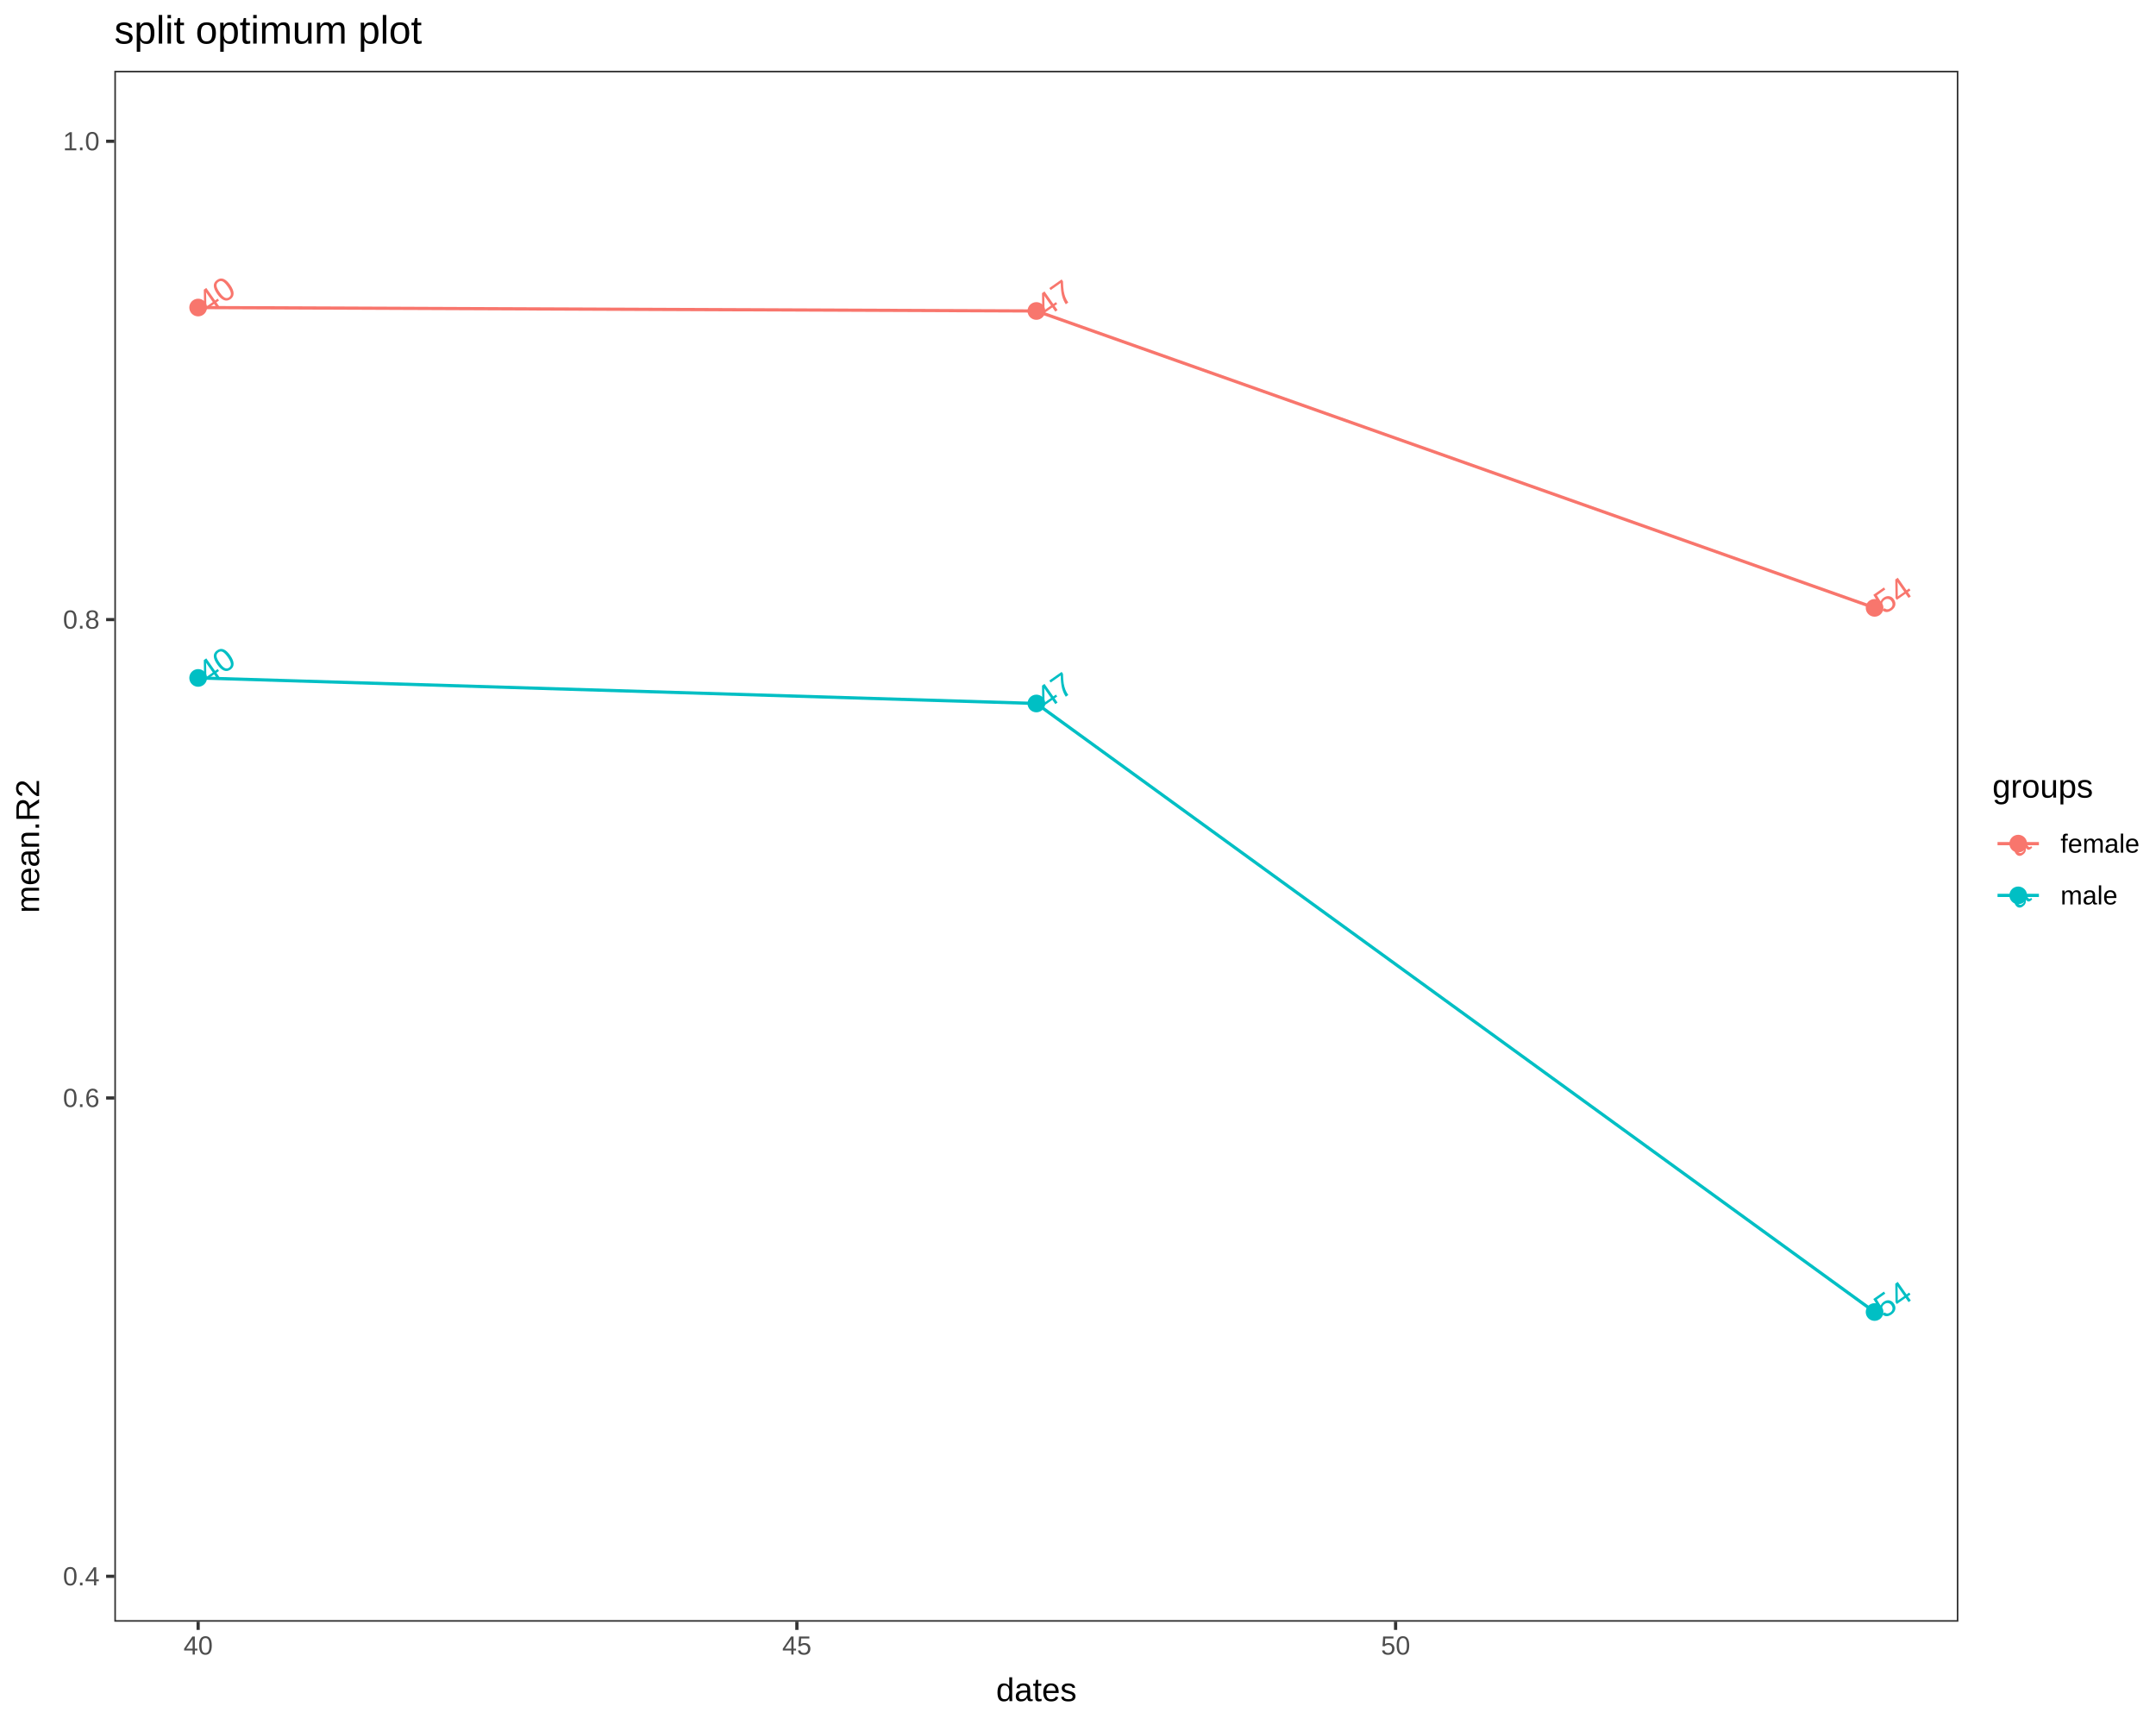
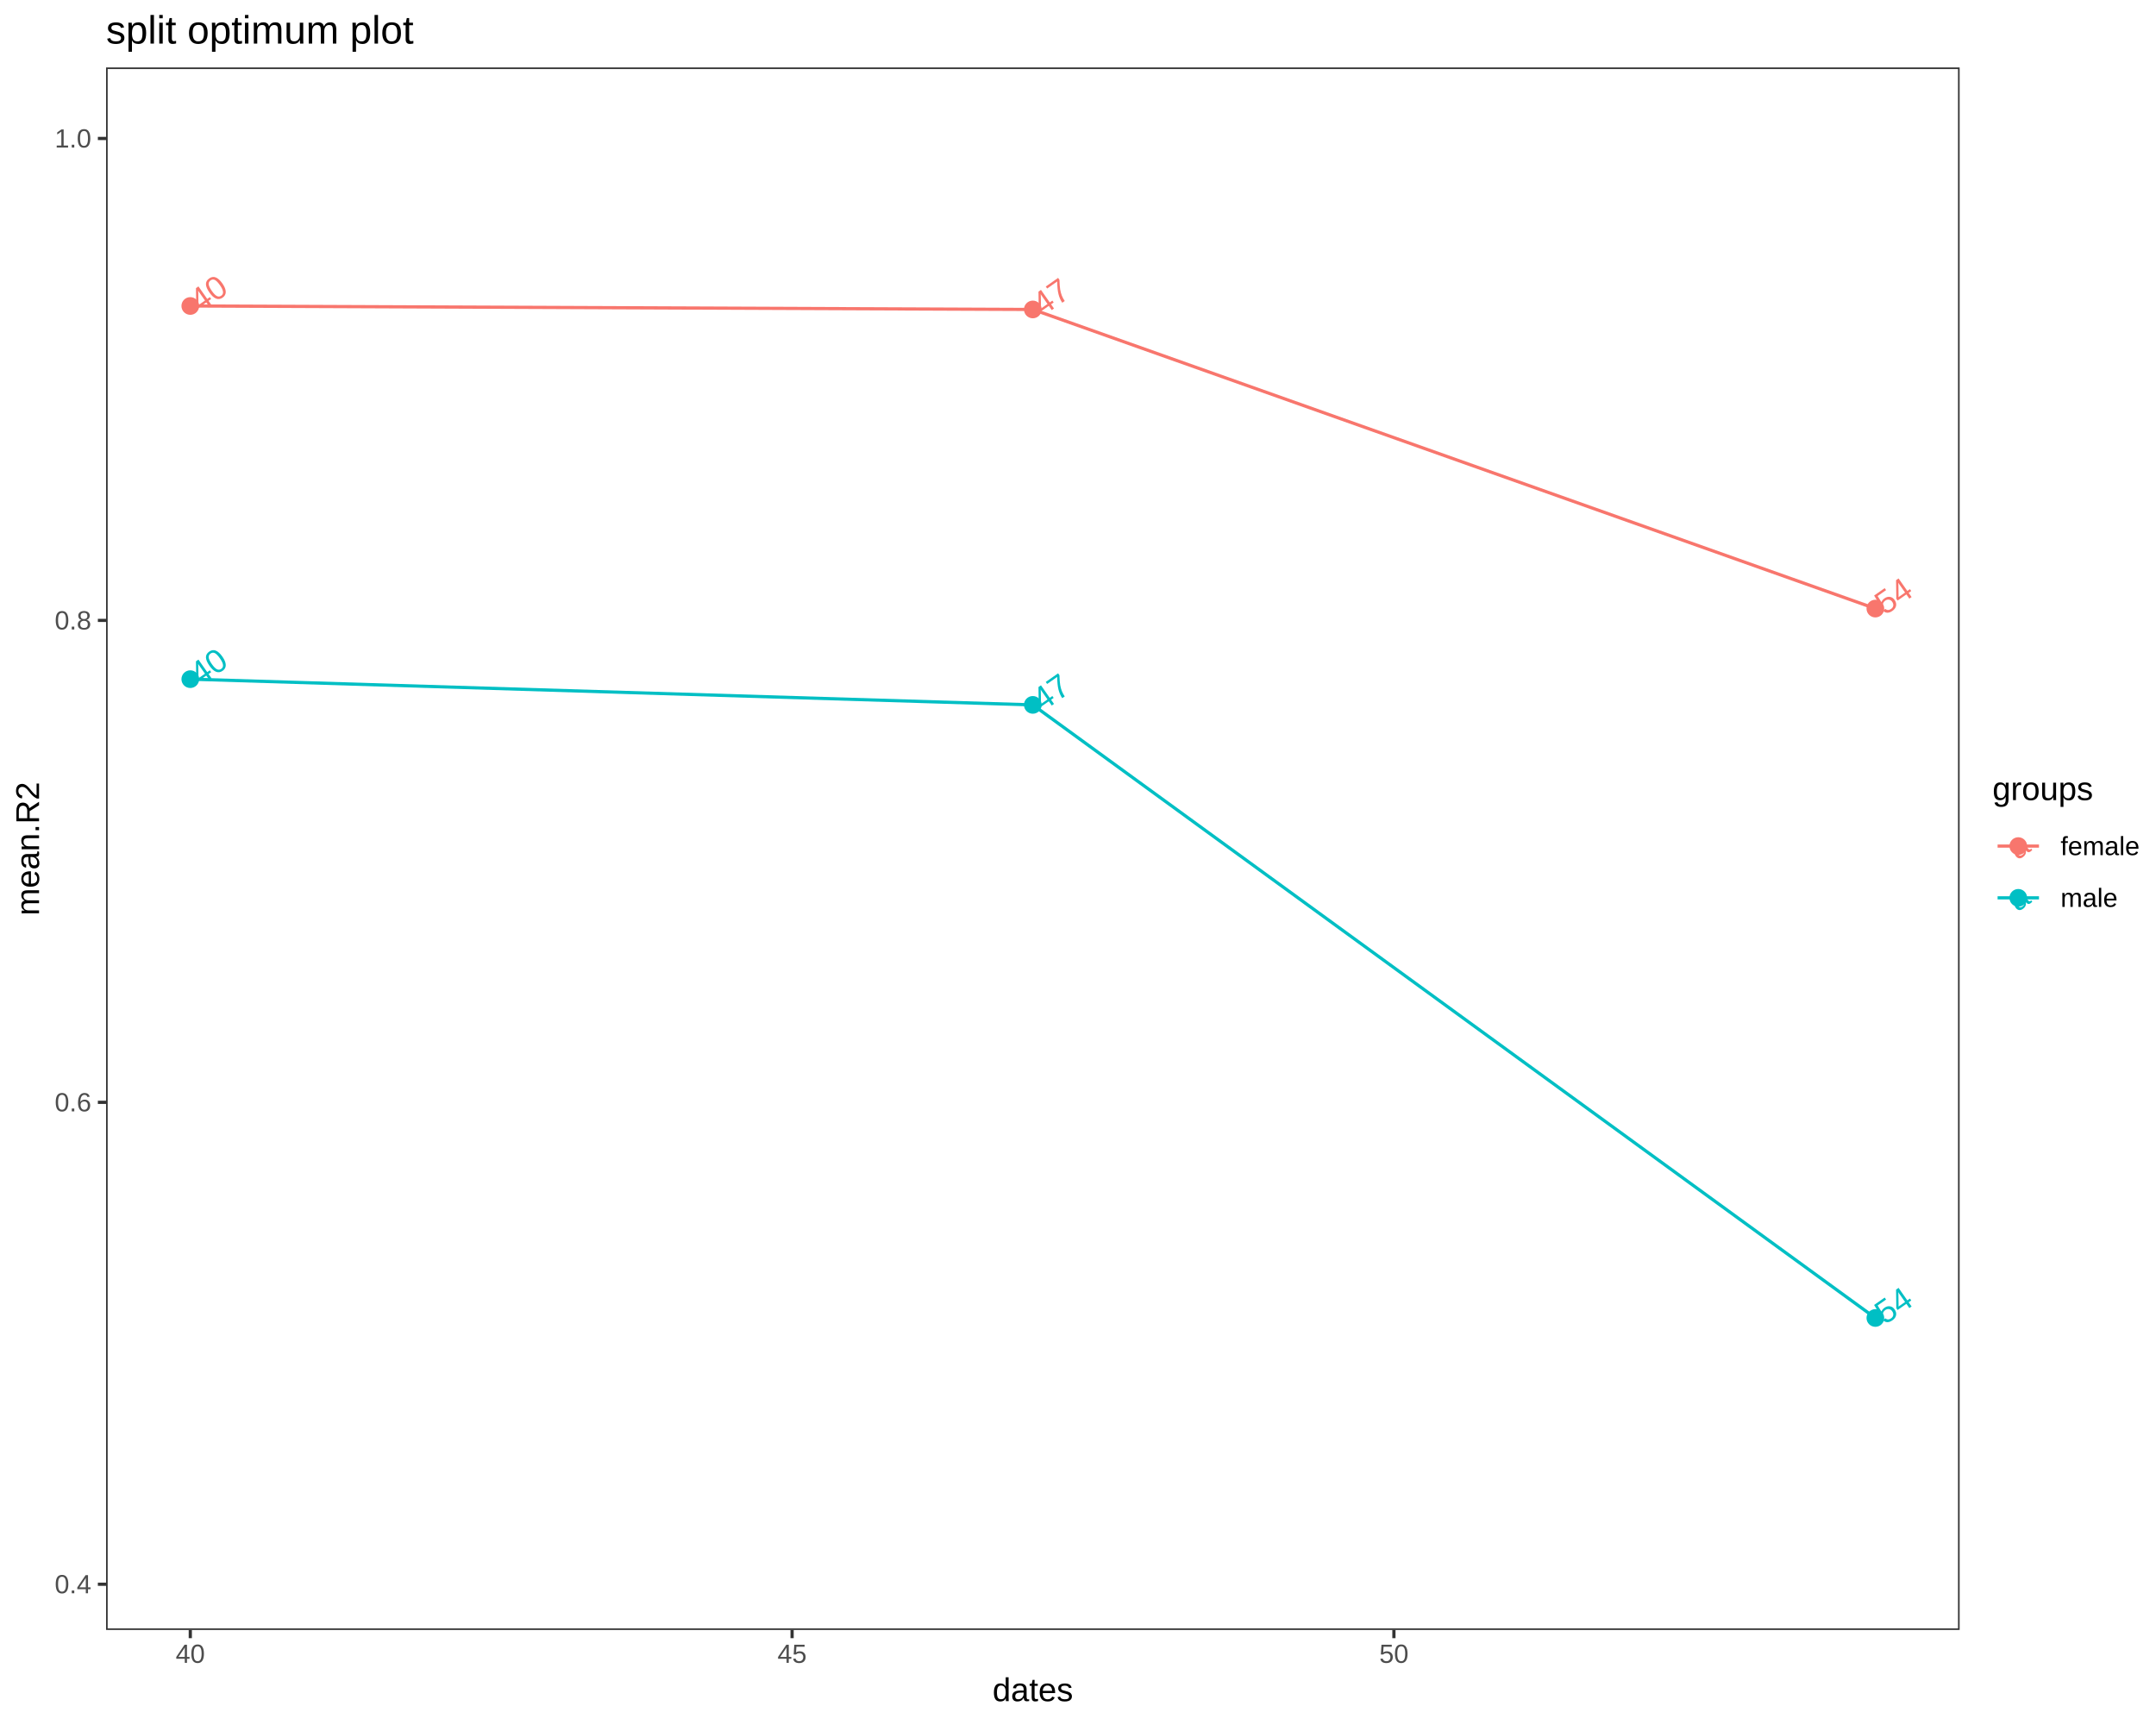
<svg xmlns="http://www.w3.org/2000/svg" viewBox="0 0 720.00 576.00">
  <defs>
    <style type="text/css">
-     line, polyline, path, rect, circle {
+     line, polyline, polygon, path, rect, circle {
      fill: none;
      stroke: #000000;
      stroke-linecap: round;
      stroke-linejoin: round;
      stroke-miterlimit: 10.00;
    }
  </style>
  </defs>
  <rect width="100%" height="100%" style="stroke: none; fill: #FFFFFF;" />
  <rect x="0.00" y="0.00" width="720.00" height="576.00" style="stroke-width: 1.07; stroke: #FFFFFF; fill: #FFFFFF;" />
  <defs>
-     <clipPath id="cpMzguMTgxN3w2NTQuMDF8NTQxLjUwN3wyMy42MjY1">
-       <rect x="38.18" y="23.63" width="615.83" height="517.88" />
+     <clipPath id="cpMzUuNDJ8NjU0LjQxfDU0NC4yN3wyMi41Mg==">
+       <rect x="35.42" y="22.52" width="619.00" height="521.75" />
    </clipPath>
  </defs>
-   <rect x="38.18" y="23.63" width="615.83" height="517.88" style="stroke-width: 1.07; stroke: none; fill: #FFFFFF;" clip-path="url(#cpMzguMTgxN3w2NTQuMDF8NTQxLjUwN3wyMy42MjY1)" />
-   <circle cx="66.17" cy="102.69" r="1.95pt" style="stroke-width: 0.71; stroke: #F8766D; fill: #F8766D;" clip-path="url(#cpMzguMTgxN3w2NTQuMDF8NTQxLjUwN3wyMy42MjY1)" />
-   <circle cx="346.10" cy="103.84" r="1.95pt" style="stroke-width: 0.71; stroke: #F8766D; fill: #F8766D;" clip-path="url(#cpMzguMTgxN3w2NTQuMDF8NTQxLjUwN3wyMy42MjY1)" />
-   <circle cx="626.02" cy="202.97" r="1.95pt" style="stroke-width: 0.71; stroke: #F8766D; fill: #F8766D;" clip-path="url(#cpMzguMTgxN3w2NTQuMDF8NTQxLjUwN3wyMy42MjY1)" />
-   <circle cx="66.17" cy="226.37" r="1.95pt" style="stroke-width: 0.71; stroke: #00BFC4; fill: #00BFC4;" clip-path="url(#cpMzguMTgxN3w2NTQuMDF8NTQxLjUwN3wyMy42MjY1)" />
-   <circle cx="346.10" cy="234.90" r="1.95pt" style="stroke-width: 0.71; stroke: #00BFC4; fill: #00BFC4;" clip-path="url(#cpMzguMTgxN3w2NTQuMDF8NTQxLjUwN3wyMy42MjY1)" />
-   <circle cx="626.02" cy="438.10" r="1.95pt" style="stroke-width: 0.71; stroke: #00BFC4; fill: #00BFC4;" clip-path="url(#cpMzguMTgxN3w2NTQuMDF8NTQxLjUwN3wyMy42MjY1)" />
-   <polyline points="66.17,102.69 346.10,103.84 626.02,202.97 " style="stroke-width: 1.07; stroke: #F8766D; stroke-linecap: butt;" clip-path="url(#cpMzguMTgxN3w2NTQuMDF8NTQxLjUwN3wyMy42MjY1)" />
-   <polyline points="66.17,226.37 346.10,234.90 626.02,438.10 " style="stroke-width: 1.07; stroke: #00BFC4; stroke-linecap: butt;" clip-path="url(#cpMzguMTgxN3w2NTQuMDF8NTQxLjUwN3wyMy42MjY1)" />
-   <g clip-path="url(#cpMzguMTgxN3w2NTQuMDF8NTQxLjUwN3wyMy42MjY1)">
-     <text transform="translate(69.36,105.09) rotate(-35)" style="font-size: 11.04px; fill: #F8766D; font-family: Liberation Sans;" textLength="12.28px" lengthAdjust="spacingAndGlyphs">40</text>
+   <rect x="35.42" y="22.52" width="619.00" height="521.75" style="stroke-width: 1.07; stroke: none; fill: #FFFFFF;" clip-path="url(#cpMzUuNDJ8NjU0LjQxfDU0NC4yN3wyMi41Mg==)" />
+   <circle cx="63.55" cy="102.17" r="1.95pt" style="stroke-width: 0.71; stroke: #F8766D; fill: #F8766D;" clip-path="url(#cpMzUuNDJ8NjU0LjQxfDU0NC4yN3wyMi41Mg==)" />
+   <circle cx="344.91" cy="103.33" r="1.95pt" style="stroke-width: 0.71; stroke: #F8766D; fill: #F8766D;" clip-path="url(#cpMzUuNDJ8NjU0LjQxfDU0NC4yN3wyMi41Mg==)" />
+   <circle cx="626.28" cy="203.21" r="1.95pt" style="stroke-width: 0.71; stroke: #F8766D; fill: #F8766D;" clip-path="url(#cpMzUuNDJ8NjU0LjQxfDU0NC4yN3wyMi41Mg==)" />
+   <circle cx="63.55" cy="226.78" r="1.95pt" style="stroke-width: 0.71; stroke: #00BFC4; fill: #00BFC4;" clip-path="url(#cpMzUuNDJ8NjU0LjQxfDU0NC4yN3wyMi41Mg==)" />
+   <circle cx="344.91" cy="235.37" r="1.95pt" style="stroke-width: 0.71; stroke: #00BFC4; fill: #00BFC4;" clip-path="url(#cpMzUuNDJ8NjU0LjQxfDU0NC4yN3wyMi41Mg==)" />
+   <circle cx="626.28" cy="440.09" r="1.95pt" style="stroke-width: 0.71; stroke: #00BFC4; fill: #00BFC4;" clip-path="url(#cpMzUuNDJ8NjU0LjQxfDU0NC4yN3wyMi41Mg==)" />
+   <polyline points="63.55,102.17 344.91,103.33 626.28,203.21 " style="stroke-width: 1.07; stroke: #F8766D; stroke-linecap: butt;" clip-path="url(#cpMzUuNDJ8NjU0LjQxfDU0NC4yN3wyMi41Mg==)" />
+   <polyline points="63.55,226.78 344.91,235.37 626.28,440.09 " style="stroke-width: 1.07; stroke: #00BFC4; stroke-linecap: butt;" clip-path="url(#cpMzUuNDJ8NjU0LjQxfDU0NC4yN3wyMi41Mg==)" />
+   <g clip-path="url(#cpMzUuNDJ8NjU0LjQxfDU0NC4yN3wyMi41Mg==)">
+     <text transform="translate(66.74,104.58) rotate(-35)" style="font-size: 11.04px; fill: #F8766D; font-family: Liberation Sans;" textLength="12.28px" lengthAdjust="spacingAndGlyphs">40</text>
  </g>
-   <g clip-path="url(#cpMzguMTgxN3w2NTQuMDF8NTQxLjUwN3wyMy42MjY1)">
-     <text transform="translate(349.28,106.25) rotate(-35)" style="font-size: 11.04px; fill: #F8766D; font-family: Liberation Sans;" textLength="12.28px" lengthAdjust="spacingAndGlyphs">47</text>
+   <g clip-path="url(#cpMzUuNDJ8NjU0LjQxfDU0NC4yN3wyMi41Mg==)">
+     <text transform="translate(348.10,105.74) rotate(-35)" style="font-size: 11.04px; fill: #F8766D; font-family: Liberation Sans;" textLength="12.28px" lengthAdjust="spacingAndGlyphs">47</text>
  </g>
-   <g clip-path="url(#cpMzguMTgxN3w2NTQuMDF8NTQxLjUwN3wyMy42MjY1)">
-     <text transform="translate(629.20,205.38) rotate(-35)" style="font-size: 11.04px; fill: #F8766D; font-family: Liberation Sans;" textLength="12.28px" lengthAdjust="spacingAndGlyphs">54</text>
+   <g clip-path="url(#cpMzUuNDJ8NjU0LjQxfDU0NC4yN3wyMi41Mg==)">
+     <text transform="translate(629.46,205.61) rotate(-35)" style="font-size: 11.04px; fill: #F8766D; font-family: Liberation Sans;" textLength="12.28px" lengthAdjust="spacingAndGlyphs">54</text>
  </g>
-   <g clip-path="url(#cpMzguMTgxN3w2NTQuMDF8NTQxLjUwN3wyMy42MjY1)">
-     <text transform="translate(69.36,228.78) rotate(-35)" style="font-size: 11.04px; fill: #00BFC4; font-family: Liberation Sans;" textLength="12.28px" lengthAdjust="spacingAndGlyphs">40</text>
+   <g clip-path="url(#cpMzUuNDJ8NjU0LjQxfDU0NC4yN3wyMi41Mg==)">
+     <text transform="translate(66.74,229.19) rotate(-35)" style="font-size: 11.04px; fill: #00BFC4; font-family: Liberation Sans;" textLength="12.28px" lengthAdjust="spacingAndGlyphs">40</text>
  </g>
-   <g clip-path="url(#cpMzguMTgxN3w2NTQuMDF8NTQxLjUwN3wyMy42MjY1)">
-     <text transform="translate(349.28,237.30) rotate(-35)" style="font-size: 11.04px; fill: #00BFC4; font-family: Liberation Sans;" textLength="12.28px" lengthAdjust="spacingAndGlyphs">47</text>
+   <g clip-path="url(#cpMzUuNDJ8NjU0LjQxfDU0NC4yN3wyMi41Mg==)">
+     <text transform="translate(348.10,237.78) rotate(-35)" style="font-size: 11.04px; fill: #00BFC4; font-family: Liberation Sans;" textLength="12.28px" lengthAdjust="spacingAndGlyphs">47</text>
  </g>
-   <g clip-path="url(#cpMzguMTgxN3w2NTQuMDF8NTQxLjUwN3wyMy42MjY1)">
-     <text transform="translate(629.20,440.51) rotate(-35)" style="font-size: 11.04px; fill: #00BFC4; font-family: Liberation Sans;" textLength="12.28px" lengthAdjust="spacingAndGlyphs">54</text>
+   <g clip-path="url(#cpMzUuNDJ8NjU0LjQxfDU0NC4yN3wyMi41Mg==)">
+     <text transform="translate(629.46,442.50) rotate(-35)" style="font-size: 11.04px; fill: #00BFC4; font-family: Liberation Sans;" textLength="12.28px" lengthAdjust="spacingAndGlyphs">54</text>
  </g>
-   <rect x="38.18" y="23.63" width="615.83" height="517.88" style="stroke-width: 1.07; stroke: #333333;" clip-path="url(#cpMzguMTgxN3w2NTQuMDF8NTQxLjUwN3wyMy42MjY1)" />
+   <rect x="35.42" y="22.52" width="619.00" height="521.75" style="stroke-width: 1.07; stroke: #333333;" clip-path="url(#cpMzUuNDJ8NjU0LjQxfDU0NC4yN3wyMi41Mg==)" />
  <defs>
-     <clipPath id="cpMHw3MjB8NTc2fDA=">
+     <clipPath id="cpMC4wMHw3MjAuMDB8NTc2LjAwfDAuMDA=">
      <rect x="0.00" y="0.00" width="720.00" height="576.00" />
    </clipPath>
  </defs>
-   <g clip-path="url(#cpMHw3MjB8NTc2fDA=)">
-     <text x="21.02" y="529.38" style="font-size: 8.80px; fill: #4D4D4D; font-family: Liberation Sans;" textLength="12.23px" lengthAdjust="spacingAndGlyphs">0.4</text>
+   <g clip-path="url(#cpMC4wMHw3MjAuMDB8NTc2LjAwfDAuMDA=)">
+     <text x="18.27" y="532.02" style="font-size: 8.80px; fill: #4D4D4D; font-family: Liberation Sans;" textLength="12.22px" lengthAdjust="spacingAndGlyphs">0.4</text>
  </g>
-   <g clip-path="url(#cpMHw3MjB8NTc2fDA=)">
-     <text x="21.02" y="369.65" style="font-size: 8.80px; fill: #4D4D4D; font-family: Liberation Sans;" textLength="12.23px" lengthAdjust="spacingAndGlyphs">0.6</text>
+   <g clip-path="url(#cpMC4wMHw3MjAuMDB8NTc2LjAwfDAuMDA=)">
+     <text x="18.27" y="371.10" style="font-size: 8.80px; fill: #4D4D4D; font-family: Liberation Sans;" textLength="12.22px" lengthAdjust="spacingAndGlyphs">0.6</text>
  </g>
-   <g clip-path="url(#cpMHw3MjB8NTc2fDA=)">
-     <text x="21.02" y="209.92" style="font-size: 8.80px; fill: #4D4D4D; font-family: Liberation Sans;" textLength="12.23px" lengthAdjust="spacingAndGlyphs">0.8</text>
+   <g clip-path="url(#cpMC4wMHw3MjAuMDB8NTc2LjAwfDAuMDA=)">
+     <text x="18.27" y="210.18" style="font-size: 8.80px; fill: #4D4D4D; font-family: Liberation Sans;" textLength="12.22px" lengthAdjust="spacingAndGlyphs">0.8</text>
  </g>
-   <g clip-path="url(#cpMHw3MjB8NTc2fDA=)">
-     <text x="21.02" y="50.19" style="font-size: 8.80px; fill: #4D4D4D; font-family: Liberation Sans;" textLength="12.23px" lengthAdjust="spacingAndGlyphs">1.0</text>
+   <g clip-path="url(#cpMC4wMHw3MjAuMDB8NTc2LjAwfDAuMDA=)">
+     <text x="18.27" y="49.26" style="font-size: 8.80px; fill: #4D4D4D; font-family: Liberation Sans;" textLength="12.22px" lengthAdjust="spacingAndGlyphs">1.0</text>
  </g>
-   <polyline points="35.44,526.35 38.18,526.35 " style="stroke-width: 1.07; stroke: #333333; stroke-linecap: butt;" clip-path="url(#cpMHw3MjB8NTc2fDA=)" />
-   <polyline points="35.44,366.62 38.18,366.62 " style="stroke-width: 1.07; stroke: #333333; stroke-linecap: butt;" clip-path="url(#cpMHw3MjB8NTc2fDA=)" />
-   <polyline points="35.44,206.89 38.18,206.89 " style="stroke-width: 1.07; stroke: #333333; stroke-linecap: butt;" clip-path="url(#cpMHw3MjB8NTc2fDA=)" />
-   <polyline points="35.44,47.17 38.18,47.17 " style="stroke-width: 1.07; stroke: #333333; stroke-linecap: butt;" clip-path="url(#cpMHw3MjB8NTc2fDA=)" />
-   <polyline points="66.17,544.25 66.17,541.51 " style="stroke-width: 1.07; stroke: #333333; stroke-linecap: butt;" clip-path="url(#cpMHw3MjB8NTc2fDA=)" />
-   <polyline points="266.12,544.25 266.12,541.51 " style="stroke-width: 1.07; stroke: #333333; stroke-linecap: butt;" clip-path="url(#cpMHw3MjB8NTc2fDA=)" />
-   <polyline points="466.06,544.25 466.06,541.51 " style="stroke-width: 1.07; stroke: #333333; stroke-linecap: butt;" clip-path="url(#cpMHw3MjB8NTc2fDA=)" />
-   <g clip-path="url(#cpMHw3MjB8NTc2fDA=)">
-     <text x="61.28" y="552.49" style="font-size: 8.80px; fill: #4D4D4D; font-family: Liberation Sans;" textLength="9.79px" lengthAdjust="spacingAndGlyphs">40</text>
+   <polyline points="32.68,529.00 35.42,529.00 " style="stroke-width: 1.07; stroke: #333333; stroke-linecap: butt;" clip-path="url(#cpMC4wMHw3MjAuMDB8NTc2LjAwfDAuMDA=)" />
+   <polyline points="32.68,368.08 35.42,368.08 " style="stroke-width: 1.07; stroke: #333333; stroke-linecap: butt;" clip-path="url(#cpMC4wMHw3MjAuMDB8NTc2LjAwfDAuMDA=)" />
+   <polyline points="32.68,207.16 35.42,207.16 " style="stroke-width: 1.07; stroke: #333333; stroke-linecap: butt;" clip-path="url(#cpMC4wMHw3MjAuMDB8NTc2LjAwfDAuMDA=)" />
+   <polyline points="32.68,46.24 35.42,46.24 " style="stroke-width: 1.07; stroke: #333333; stroke-linecap: butt;" clip-path="url(#cpMC4wMHw3MjAuMDB8NTc2LjAwfDAuMDA=)" />
+   <polyline points="63.55,547.01 63.55,544.27 " style="stroke-width: 1.07; stroke: #333333; stroke-linecap: butt;" clip-path="url(#cpMC4wMHw3MjAuMDB8NTc2LjAwfDAuMDA=)" />
+   <polyline points="264.52,547.01 264.52,544.27 " style="stroke-width: 1.07; stroke: #333333; stroke-linecap: butt;" clip-path="url(#cpMC4wMHw3MjAuMDB8NTc2LjAwfDAuMDA=)" />
+   <polyline points="465.50,547.01 465.50,544.27 " style="stroke-width: 1.07; stroke: #333333; stroke-linecap: butt;" clip-path="url(#cpMC4wMHw3MjAuMDB8NTc2LjAwfDAuMDA=)" />
+   <g clip-path="url(#cpMC4wMHw3MjAuMDB8NTc2LjAwfDAuMDA=)">
+     <text x="58.66" y="555.25" style="font-size: 8.80px; fill: #4D4D4D; font-family: Liberation Sans;" textLength="9.78px" lengthAdjust="spacingAndGlyphs">40</text>
  </g>
-   <g clip-path="url(#cpMHw3MjB8NTc2fDA=)">
-     <text x="261.22" y="552.49" style="font-size: 8.80px; fill: #4D4D4D; font-family: Liberation Sans;" textLength="9.79px" lengthAdjust="spacingAndGlyphs">45</text>
+   <g clip-path="url(#cpMC4wMHw3MjAuMDB8NTc2LjAwfDAuMDA=)">
+     <text x="259.63" y="555.25" style="font-size: 8.80px; fill: #4D4D4D; font-family: Liberation Sans;" textLength="9.78px" lengthAdjust="spacingAndGlyphs">45</text>
  </g>
-   <g clip-path="url(#cpMHw3MjB8NTc2fDA=)">
-     <text x="461.17" y="552.49" style="font-size: 8.80px; fill: #4D4D4D; font-family: Liberation Sans;" textLength="9.79px" lengthAdjust="spacingAndGlyphs">50</text>
+   <g clip-path="url(#cpMC4wMHw3MjAuMDB8NTc2LjAwfDAuMDA=)">
+     <text x="460.61" y="555.25" style="font-size: 8.80px; fill: #4D4D4D; font-family: Liberation Sans;" textLength="9.78px" lengthAdjust="spacingAndGlyphs">50</text>
  </g>
-   <g clip-path="url(#cpMHw3MjB8NTc2fDA=)">
-     <text x="332.64" y="568.03" style="font-size: 11.00px; font-family: Liberation Sans;" textLength="26.91px" lengthAdjust="spacingAndGlyphs">dates</text>
+   <g clip-path="url(#cpMC4wMHw3MjAuMDB8NTc2LjAwfDAuMDA=)">
+     <text x="331.45" y="568.04" style="font-size: 11.00px; font-family: Liberation Sans;" textLength="26.94px" lengthAdjust="spacingAndGlyphs">dates</text>
  </g>
-   <g clip-path="url(#cpMHw3MjB8NTc2fDA=)">
-     <text transform="translate(13.05,304.88) rotate(-90)" style="font-size: 11.00px; font-family: Liberation Sans;" textLength="44.63px" lengthAdjust="spacingAndGlyphs">mean.R2</text>
+   <g clip-path="url(#cpMC4wMHw3MjAuMDB8NTc2LjAwfDAuMDA=)">
+     <text transform="translate(13.04,305.72) rotate(-90)" style="font-size: 11.00px; font-family: Liberation Sans;" textLength="44.66px" lengthAdjust="spacingAndGlyphs">mean.R2</text>
  </g>
-   <rect x="665.35" y="257.52" width="49.17" height="50.10" style="stroke-width: 1.07; stroke: none; fill: #FFFFFF;" clip-path="url(#cpMHw3MjB8NTc2fDA=)" />
-   <g clip-path="url(#cpMHw3MjB8NTc2fDA=)">
-     <text x="665.35" y="266.33" style="font-size: 11.00px; font-family: Liberation Sans;" textLength="33.63px" lengthAdjust="spacingAndGlyphs">groups</text>
+   <rect x="665.37" y="258.35" width="49.15" height="50.09" style="stroke-width: 1.07; stroke: none; fill: #FFFFFF;" clip-path="url(#cpMC4wMHw3MjAuMDB8NTc2LjAwfDAuMDA=)" />
+   <g clip-path="url(#cpMC4wMHw3MjAuMDB8NTc2LjAwfDAuMDA=)">
+     <text x="665.37" y="267.16" style="font-size: 11.00px; font-family: Liberation Sans;" textLength="33.66px" lengthAdjust="spacingAndGlyphs">groups</text>
  </g>
-   <rect x="665.35" y="273.06" width="17.28" height="17.28" style="stroke-width: 1.07; stroke: none; fill: #FFFFFF;" clip-path="url(#cpMHw3MjB8NTc2fDA=)" />
-   <circle cx="673.99" cy="281.70" r="1.95pt" style="stroke-width: 0.71; stroke: #F8766D; fill: #F8766D;" clip-path="url(#cpMHw3MjB8NTc2fDA=)" />
-   <line x1="667.08" y1="281.70" x2="680.90" y2="281.70" style="stroke-width: 1.07; stroke: #F8766D; stroke-linecap: butt;" clip-path="url(#cpMHw3MjB8NTc2fDA=)" />
-   <g clip-path="url(#cpMHw3MjB8NTc2fDA=)">
-     <text transform="translate(673.65,286.57) rotate(-35)" style="font-size: 11.04px; fill: #F8766D; font-family: Liberation Sans;" textLength="6.14px" lengthAdjust="spacingAndGlyphs">a</text>
+   <rect x="665.37" y="273.88" width="17.28" height="17.28" style="stroke-width: 1.07; stroke: none; fill: #FFFFFF;" clip-path="url(#cpMC4wMHw3MjAuMDB8NTc2LjAwfDAuMDA=)" />
+   <circle cx="674.01" cy="282.52" r="1.95pt" style="stroke-width: 0.71; stroke: #F8766D; fill: #F8766D;" clip-path="url(#cpMC4wMHw3MjAuMDB8NTc2LjAwfDAuMDA=)" />
+   <line x1="667.10" y1="282.52" x2="680.92" y2="282.52" style="stroke-width: 1.07; stroke: #F8766D; stroke-linecap: butt;" clip-path="url(#cpMC4wMHw3MjAuMDB8NTc2LjAwfDAuMDA=)" />
+   <g clip-path="url(#cpMC4wMHw3MjAuMDB8NTc2LjAwfDAuMDA=)">
+     <text transform="translate(673.67,287.39) rotate(-35)" style="font-size: 11.04px; fill: #F8766D; font-family: Liberation Sans;" textLength="6.14px" lengthAdjust="spacingAndGlyphs">a</text>
  </g>
-   <rect x="665.35" y="290.34" width="17.28" height="17.28" style="stroke-width: 1.07; stroke: none; fill: #FFFFFF;" clip-path="url(#cpMHw3MjB8NTc2fDA=)" />
-   <circle cx="673.99" cy="298.98" r="1.95pt" style="stroke-width: 0.71; stroke: #00BFC4; fill: #00BFC4;" clip-path="url(#cpMHw3MjB8NTc2fDA=)" />
-   <line x1="667.08" y1="298.98" x2="680.90" y2="298.98" style="stroke-width: 1.07; stroke: #00BFC4; stroke-linecap: butt;" clip-path="url(#cpMHw3MjB8NTc2fDA=)" />
-   <g clip-path="url(#cpMHw3MjB8NTc2fDA=)">
-     <text transform="translate(673.65,303.85) rotate(-35)" style="font-size: 11.04px; fill: #00BFC4; font-family: Liberation Sans;" textLength="6.14px" lengthAdjust="spacingAndGlyphs">a</text>
+   <rect x="665.37" y="291.16" width="17.28" height="17.28" style="stroke-width: 1.07; stroke: none; fill: #FFFFFF;" clip-path="url(#cpMC4wMHw3MjAuMDB8NTc2LjAwfDAuMDA=)" />
+   <circle cx="674.01" cy="299.80" r="1.95pt" style="stroke-width: 0.71; stroke: #00BFC4; fill: #00BFC4;" clip-path="url(#cpMC4wMHw3MjAuMDB8NTc2LjAwfDAuMDA=)" />
+   <line x1="667.10" y1="299.80" x2="680.92" y2="299.80" style="stroke-width: 1.07; stroke: #00BFC4; stroke-linecap: butt;" clip-path="url(#cpMC4wMHw3MjAuMDB8NTc2LjAwfDAuMDA=)" />
+   <g clip-path="url(#cpMC4wMHw3MjAuMDB8NTc2LjAwfDAuMDA=)">
+     <text transform="translate(673.67,304.67) rotate(-35)" style="font-size: 11.04px; fill: #00BFC4; font-family: Liberation Sans;" textLength="6.14px" lengthAdjust="spacingAndGlyphs">a</text>
  </g>
-   <g clip-path="url(#cpMHw3MjB8NTc2fDA=)">
-     <text x="688.11" y="284.72" style="font-size: 8.80px; font-family: Liberation Sans;" textLength="26.41px" lengthAdjust="spacingAndGlyphs">female</text>
+   <g clip-path="url(#cpMC4wMHw3MjAuMDB8NTc2LjAwfDAuMDA=)">
+     <text x="688.13" y="285.54" style="font-size: 8.80px; font-family: Liberation Sans;" textLength="26.39px" lengthAdjust="spacingAndGlyphs">female</text>
  </g>
-   <g clip-path="url(#cpMHw3MjB8NTc2fDA=)">
-     <text x="688.11" y="302.00" style="font-size: 8.80px; font-family: Liberation Sans;" textLength="19.07px" lengthAdjust="spacingAndGlyphs">male</text>
+   <g clip-path="url(#cpMC4wMHw3MjAuMDB8NTc2LjAwfDAuMDA=)">
+     <text x="688.13" y="302.82" style="font-size: 8.80px; font-family: Liberation Sans;" textLength="19.06px" lengthAdjust="spacingAndGlyphs">male</text>
  </g>
-   <g clip-path="url(#cpMHw3MjB8NTc2fDA=)">
-     <text x="38.18" y="14.56" style="font-size: 13.20px; font-family: Liberation Sans;" textLength="102.71px" lengthAdjust="spacingAndGlyphs">split optimum plot</text>
+   <g clip-path="url(#cpMC4wMHw3MjAuMDB8NTc2LjAwfDAuMDA=)">
+     <text x="35.42" y="14.56" style="font-size: 13.20px; font-family: Liberation Sans;" textLength="102.56px" lengthAdjust="spacingAndGlyphs">split optimum plot</text>
  </g>
</svg>
